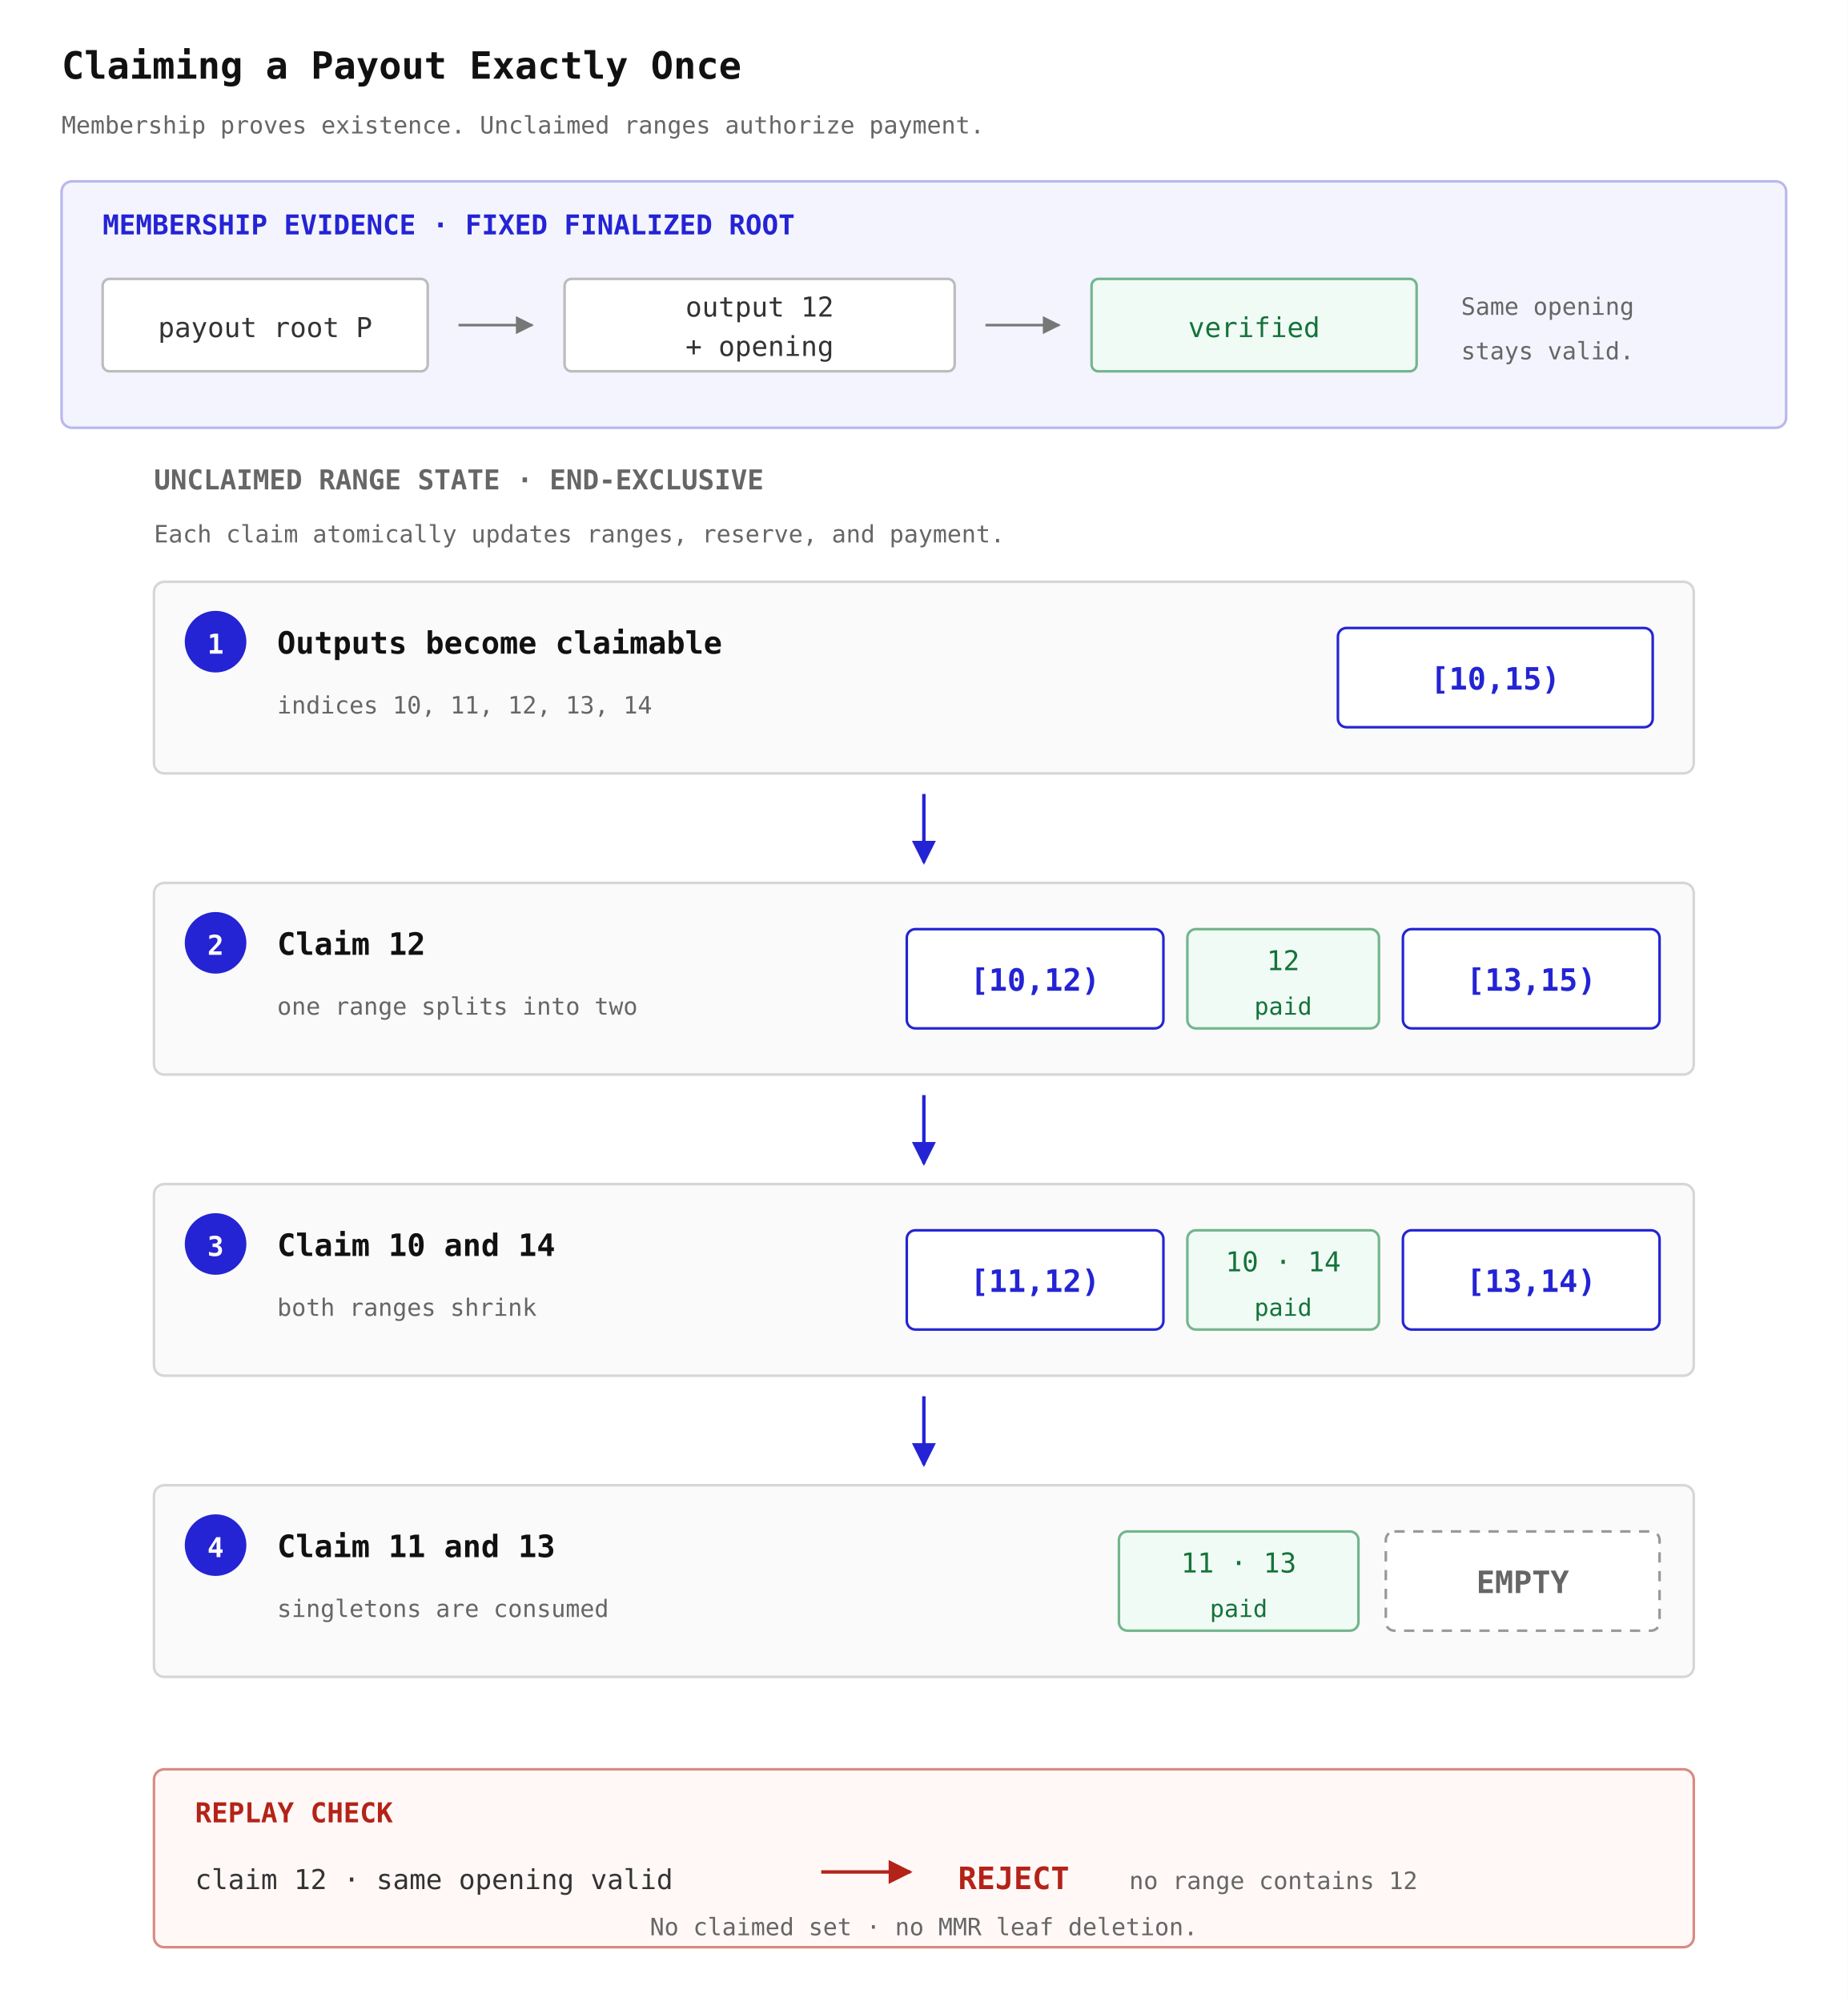
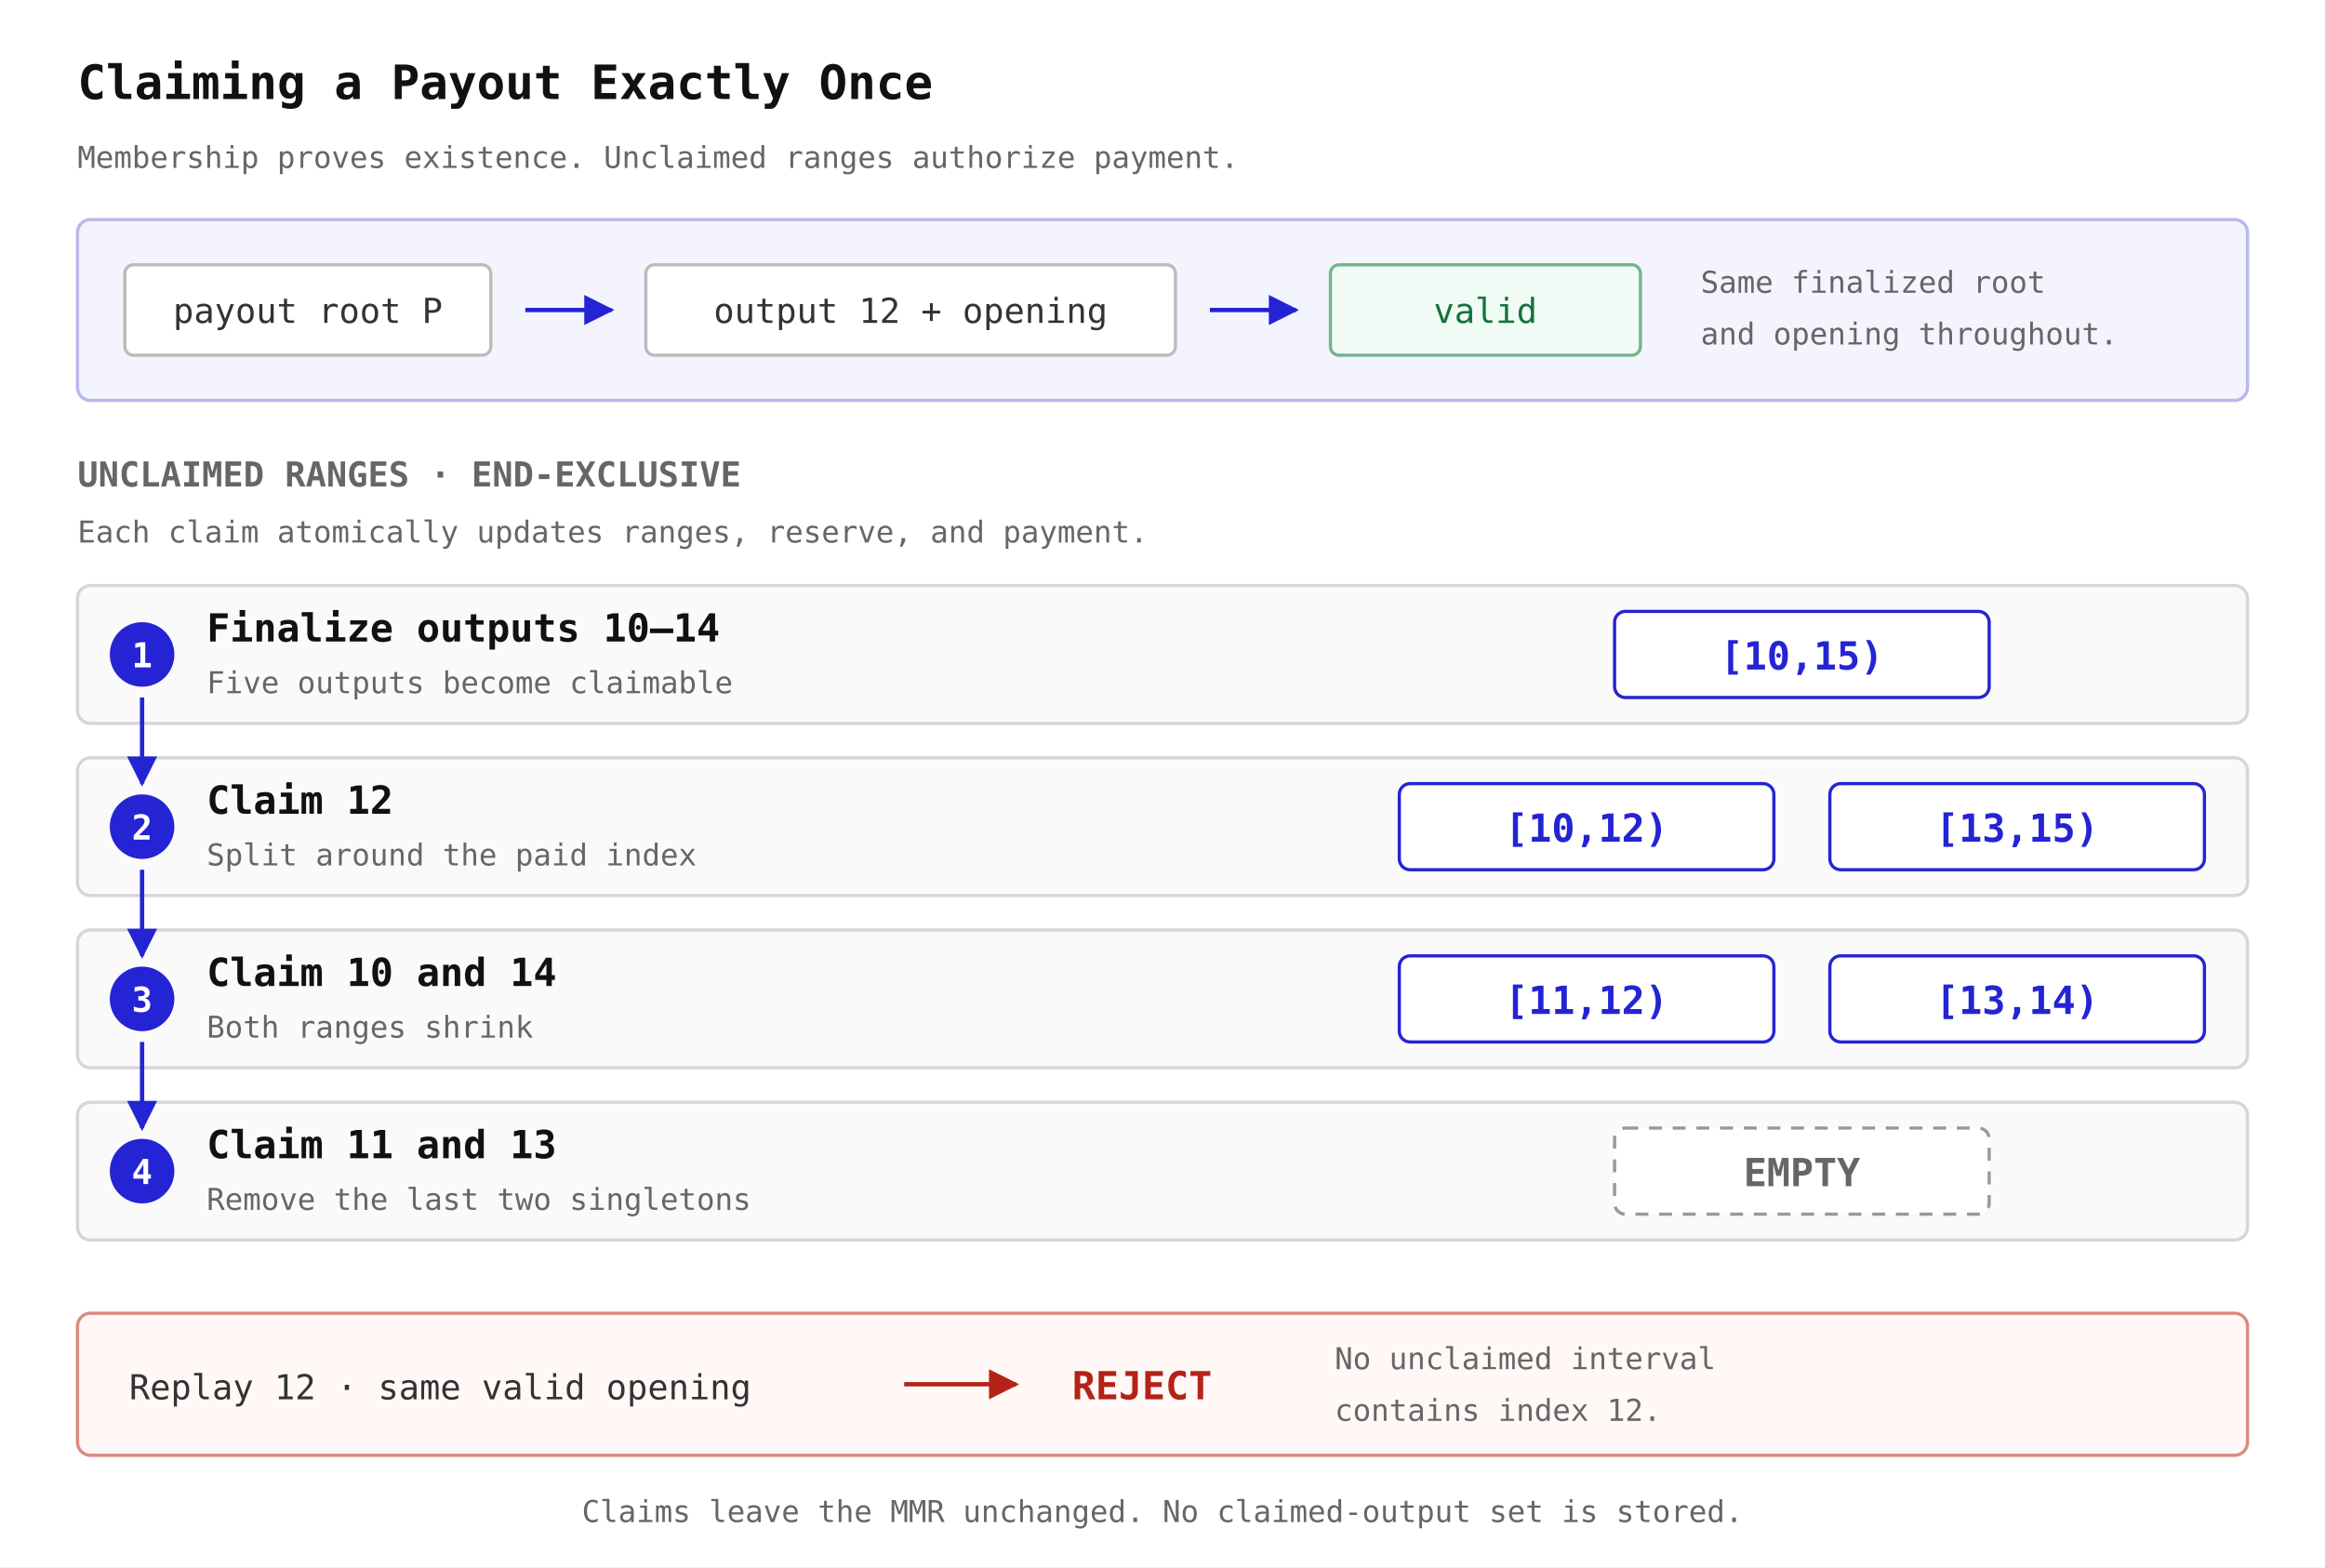
- <svg xmlns="http://www.w3.org/2000/svg" viewBox="0 0 1080 1170" role="img" aria-labelledby="title description">
-   <rect width="1080" height="1170" fill="#fff" />
+ <svg xmlns="http://www.w3.org/2000/svg" viewBox="0 0 1080 728" role="img" aria-labelledby="title description">
+   <rect width="1080" height="728" fill="#fff" />
  <style>
    text { font-family: ui-monospace, SFMono-Regular, Menlo, Monaco, Consolas, monospace; }
    .title { font-size: 22px; font-weight: 700; fill: #111; }
    .subtitle { font-size: 14px; fill: #666; }
    .eyebrow { font-size: 16px; font-weight: 700; fill: #666; }
    .heading { font-size: 18px; font-weight: 700; fill: #111; }
    .label { font-size: 16px; fill: #333; }
    .note { font-size: 14px; fill: #666; }
    .range { font-size: 18px; font-weight: 700; fill: #2424d4; text-anchor: middle; }
    .center { text-anchor: middle; }
-     .right { text-anchor: end; }
-     .blue { fill: #2424d4; }
    .green { fill: #14733b; }
    .red { fill: #b42318; }
    .evidence { fill: #f4f4ff; stroke: #b8b8ed; stroke-width: 1.5; }
    .step { fill: #fafafa; stroke: #d6d6d6; stroke-width: 1.5; }
    .record { fill: #fff; stroke: #bcbcbc; stroke-width: 1.5; }
    .chip { fill: #fff; stroke: #2424d4; stroke-width: 1.5; }
    .paid { fill: #f1fbf5; stroke: #73b58e; stroke-width: 1.5; }
    .empty { fill: #fff; stroke: #999; stroke-width: 1.5; stroke-dasharray: 6 5; }
    .replay { fill: #fff8f7; stroke: #d98b83; stroke-width: 1.5; }
    .number { fill: #2424d4; }
    .number-text { font-size: 16px; font-weight: 700; fill: #fff; text-anchor: middle; }
    .flow { fill: none; stroke: #2424d4; stroke-width: 2; marker-end: url(#arrow); }
-     .thin-flow { fill: none; stroke: #777; stroke-width: 1.5; marker-end: url(#gray-arrow); }
    .reject-flow { fill: none; stroke: #b42318; stroke-width: 2; marker-end: url(#red-arrow); }
  </style>
  <defs>
    <marker id="arrow" viewBox="0 0 10 10" refX="9" refY="5" markerWidth="7" markerHeight="7" orient="auto">
      <path d="M0 0 L10 5 L0 10 z" fill="#2424d4" />
-     </marker>
-     <marker id="gray-arrow" viewBox="0 0 10 10" refX="9" refY="5" markerWidth="7" markerHeight="7" orient="auto">
-       <path d="M0 0 L10 5 L0 10 z" fill="#777" />
    </marker>
    <marker id="red-arrow" viewBox="0 0 10 10" refX="9" refY="5" markerWidth="7" markerHeight="7" orient="auto">
      <path d="M0 0 L10 5 L0 10 z" fill="#b42318" />
    </marker>
  </defs>
  <text class="title" x="36" y="46">Claiming a Payout Exactly Once</text>
  <text class="subtitle" x="36" y="78">Membership proves existence. Unclaimed ranges authorize payment.</text>
-   <rect class="evidence" x="36" y="106" width="1008" height="144" rx="6" />
-   <text class="eyebrow blue" x="60" y="137">MEMBERSHIP EVIDENCE · FIXED FINALIZED ROOT</text>
-   <rect class="record" x="60" y="163" width="190" height="54" rx="4" />
-   <text class="label center" x="155" y="197">payout root P</text>
-   <path class="thin-flow" d="M268 190 H311" />
-   <rect class="record" x="330" y="163" width="228" height="54" rx="4" />
-   <text class="label center" x="444" y="185">output 12</text>
-   <text class="label center" x="444" y="208">+ opening</text>
-   <path class="thin-flow" d="M576 190 H619" />
-   <rect class="paid" x="638" y="163" width="190" height="54" rx="4" />
-   <text class="label center green" x="733" y="197">verified</text>
-   <text class="note" x="854" y="184">Same opening</text>
-   <text class="note" x="854" y="210">stays valid.</text>
-   <text class="eyebrow" x="90" y="286">UNCLAIMED RANGE STATE · END-EXCLUSIVE</text>
-   <text class="note" x="90" y="317">Each claim atomically updates ranges, reserve, and payment.</text>
-   <rect class="step" x="90" y="340" width="900" height="112" rx="6" />
-   <circle class="number" cx="126" cy="375" r="18" />
-   <text class="number-text" x="126" y="382">1</text>
-   <text class="heading" x="162" y="382">Outputs become claimable</text>
-   <text class="note" x="162" y="417">indices 10, 11, 12, 13, 14</text>
-   <rect class="chip" x="782" y="367" width="184" height="58" rx="5" />
-   <text class="range" x="874" y="403">[10,15)</text>
-   <path class="flow" d="M540 464 V504" />
-   <rect class="step" x="90" y="516" width="900" height="112" rx="6" />
-   <circle class="number" cx="126" cy="551" r="18" />
-   <text class="number-text" x="126" y="558">2</text>
-   <text class="heading" x="162" y="558">Claim 12</text>
-   <text class="note" x="162" y="593">one range splits into two</text>
-   <rect class="chip" x="530" y="543" width="150" height="58" rx="5" />
-   <text class="range" x="605" y="579">[10,12)</text>
-   <rect class="paid" x="694" y="543" width="112" height="58" rx="5" />
-   <text class="label center green" x="750" y="567">12</text>
-   <text class="note center green" x="750" y="593">paid</text>
-   <rect class="chip" x="820" y="543" width="150" height="58" rx="5" />
-   <text class="range" x="895" y="579">[13,15)</text>
-   <path class="flow" d="M540 640 V680" />
-   <rect class="step" x="90" y="692" width="900" height="112" rx="6" />
-   <circle class="number" cx="126" cy="727" r="18" />
-   <text class="number-text" x="126" y="734">3</text>
-   <text class="heading" x="162" y="734">Claim 10 and 14</text>
-   <text class="note" x="162" y="769">both ranges shrink</text>
-   <rect class="chip" x="530" y="719" width="150" height="58" rx="5" />
-   <text class="range" x="605" y="755">[11,12)</text>
-   <rect class="paid" x="694" y="719" width="112" height="58" rx="5" />
-   <text class="label center green" x="750" y="743">10 · 14</text>
-   <text class="note center green" x="750" y="769">paid</text>
-   <rect class="chip" x="820" y="719" width="150" height="58" rx="5" />
-   <text class="range" x="895" y="755">[13,14)</text>
-   <path class="flow" d="M540 816 V856" />
-   <rect class="step" x="90" y="868" width="900" height="112" rx="6" />
-   <circle class="number" cx="126" cy="903" r="18" />
-   <text class="number-text" x="126" y="910">4</text>
-   <text class="heading" x="162" y="910">Claim 11 and 13</text>
-   <text class="note" x="162" y="945">singletons are consumed</text>
-   <rect class="paid" x="654" y="895" width="140" height="58" rx="5" />
-   <text class="label center green" x="724" y="919">11 · 13</text>
-   <text class="note center green" x="724" y="945">paid</text>
-   <rect class="empty" x="810" y="895" width="160" height="58" rx="5" />
-   <text class="range" x="890" y="931" style="fill:#666;">EMPTY</text>
-   <rect class="replay" x="90" y="1034" width="900" height="104" rx="6" />
-   <text class="eyebrow red" x="114" y="1065">REPLAY CHECK</text>
-   <text class="label" x="114" y="1104">claim 12 · same opening valid</text>
-   <path class="reject-flow" d="M480 1094 H532" />
-   <text class="heading red" x="560" y="1104">REJECT</text>
-   <text class="note" x="660" y="1104">no range contains 12</text>
-   <text class="note center" x="540" y="1131">No claimed set · no MMR leaf deletion.</text>
+   <rect class="evidence" x="36" y="102" width="1008" height="84" rx="6" />
+   <rect class="record" x="58" y="123" width="170" height="42" rx="4" />
+   <text class="label center" x="143" y="150">payout root P</text>
+   <path class="flow" d="M244 144 H284" />
+   <rect class="record" x="300" y="123" width="246" height="42" rx="4" />
+   <text class="label center" x="423" y="150">output 12 + opening</text>
+   <path class="flow" d="M562 144 H602" />
+   <rect class="paid" x="618" y="123" width="144" height="42" rx="4" />
+   <text class="label center green" x="690" y="150">valid</text>
+   <text class="note" x="790" y="136">Same finalized root</text>
+   <text class="note" x="790" y="160">and opening throughout.</text>
+   <text class="eyebrow" x="36" y="226">UNCLAIMED RANGES · END-EXCLUSIVE</text>
+   <text class="note" x="36" y="252">Each claim atomically updates ranges, reserve, and payment.</text>
+   <rect class="step" x="36" y="272" width="1008" height="64" rx="6" />
+   <rect class="step" x="36" y="352" width="1008" height="64" rx="6" />
+   <rect class="step" x="36" y="432" width="1008" height="64" rx="6" />
+   <rect class="step" x="36" y="512" width="1008" height="64" rx="6" />
+   <path class="flow" d="M66 324 V364" />
+   <path class="flow" d="M66 404 V444" />
+   <path class="flow" d="M66 484 V524" />
+   <circle class="number" cx="66" cy="304" r="15" />
+   <text class="number-text" x="66" y="310">1</text>
+   <text class="heading" x="96" y="298">Finalize outputs 10–14</text>
+   <text class="note" x="96" y="322">Five outputs become claimable</text>
+   <rect class="chip" x="750" y="284" width="174" height="40" rx="5" />
+   <text class="range" x="837" y="311">[10,15)</text>
+   <circle class="number" cx="66" cy="384" r="15" />
+   <text class="number-text" x="66" y="390">2</text>
+   <text class="heading" x="96" y="378">Claim 12</text>
+   <text class="note" x="96" y="402">Split around the paid index</text>
+   <rect class="chip" x="650" y="364" width="174" height="40" rx="5" />
+   <text class="range" x="737" y="391">[10,12)</text>
+   <rect class="chip" x="850" y="364" width="174" height="40" rx="5" />
+   <text class="range" x="937" y="391">[13,15)</text>
+   <circle class="number" cx="66" cy="464" r="15" />
+   <text class="number-text" x="66" y="470">3</text>
+   <text class="heading" x="96" y="458">Claim 10 and 14</text>
+   <text class="note" x="96" y="482">Both ranges shrink</text>
+   <rect class="chip" x="650" y="444" width="174" height="40" rx="5" />
+   <text class="range" x="737" y="471">[11,12)</text>
+   <rect class="chip" x="850" y="444" width="174" height="40" rx="5" />
+   <text class="range" x="937" y="471">[13,14)</text>
+   <circle class="number" cx="66" cy="544" r="15" />
+   <text class="number-text" x="66" y="550">4</text>
+   <text class="heading" x="96" y="538">Claim 11 and 13</text>
+   <text class="note" x="96" y="562">Remove the last two singletons</text>
+   <rect class="empty" x="750" y="524" width="174" height="40" rx="5" />
+   <text class="range" x="837" y="551" style="fill:#666;">EMPTY</text>
+   <rect class="replay" x="36" y="610" width="1008" height="66" rx="6" />
+   <text class="label" x="60" y="650">Replay 12 · same valid opening</text>
+   <path class="reject-flow" d="M420 643 H472" />
+   <text class="heading red" x="498" y="650">REJECT</text>
+   <text class="note" x="620" y="636">No unclaimed interval</text>
+   <text class="note" x="620" y="660">contains index 12.</text>
+   <text class="note center" x="540" y="707">Claims leave the MMR unchanged. No claimed-output set is stored.</text>
</svg>
